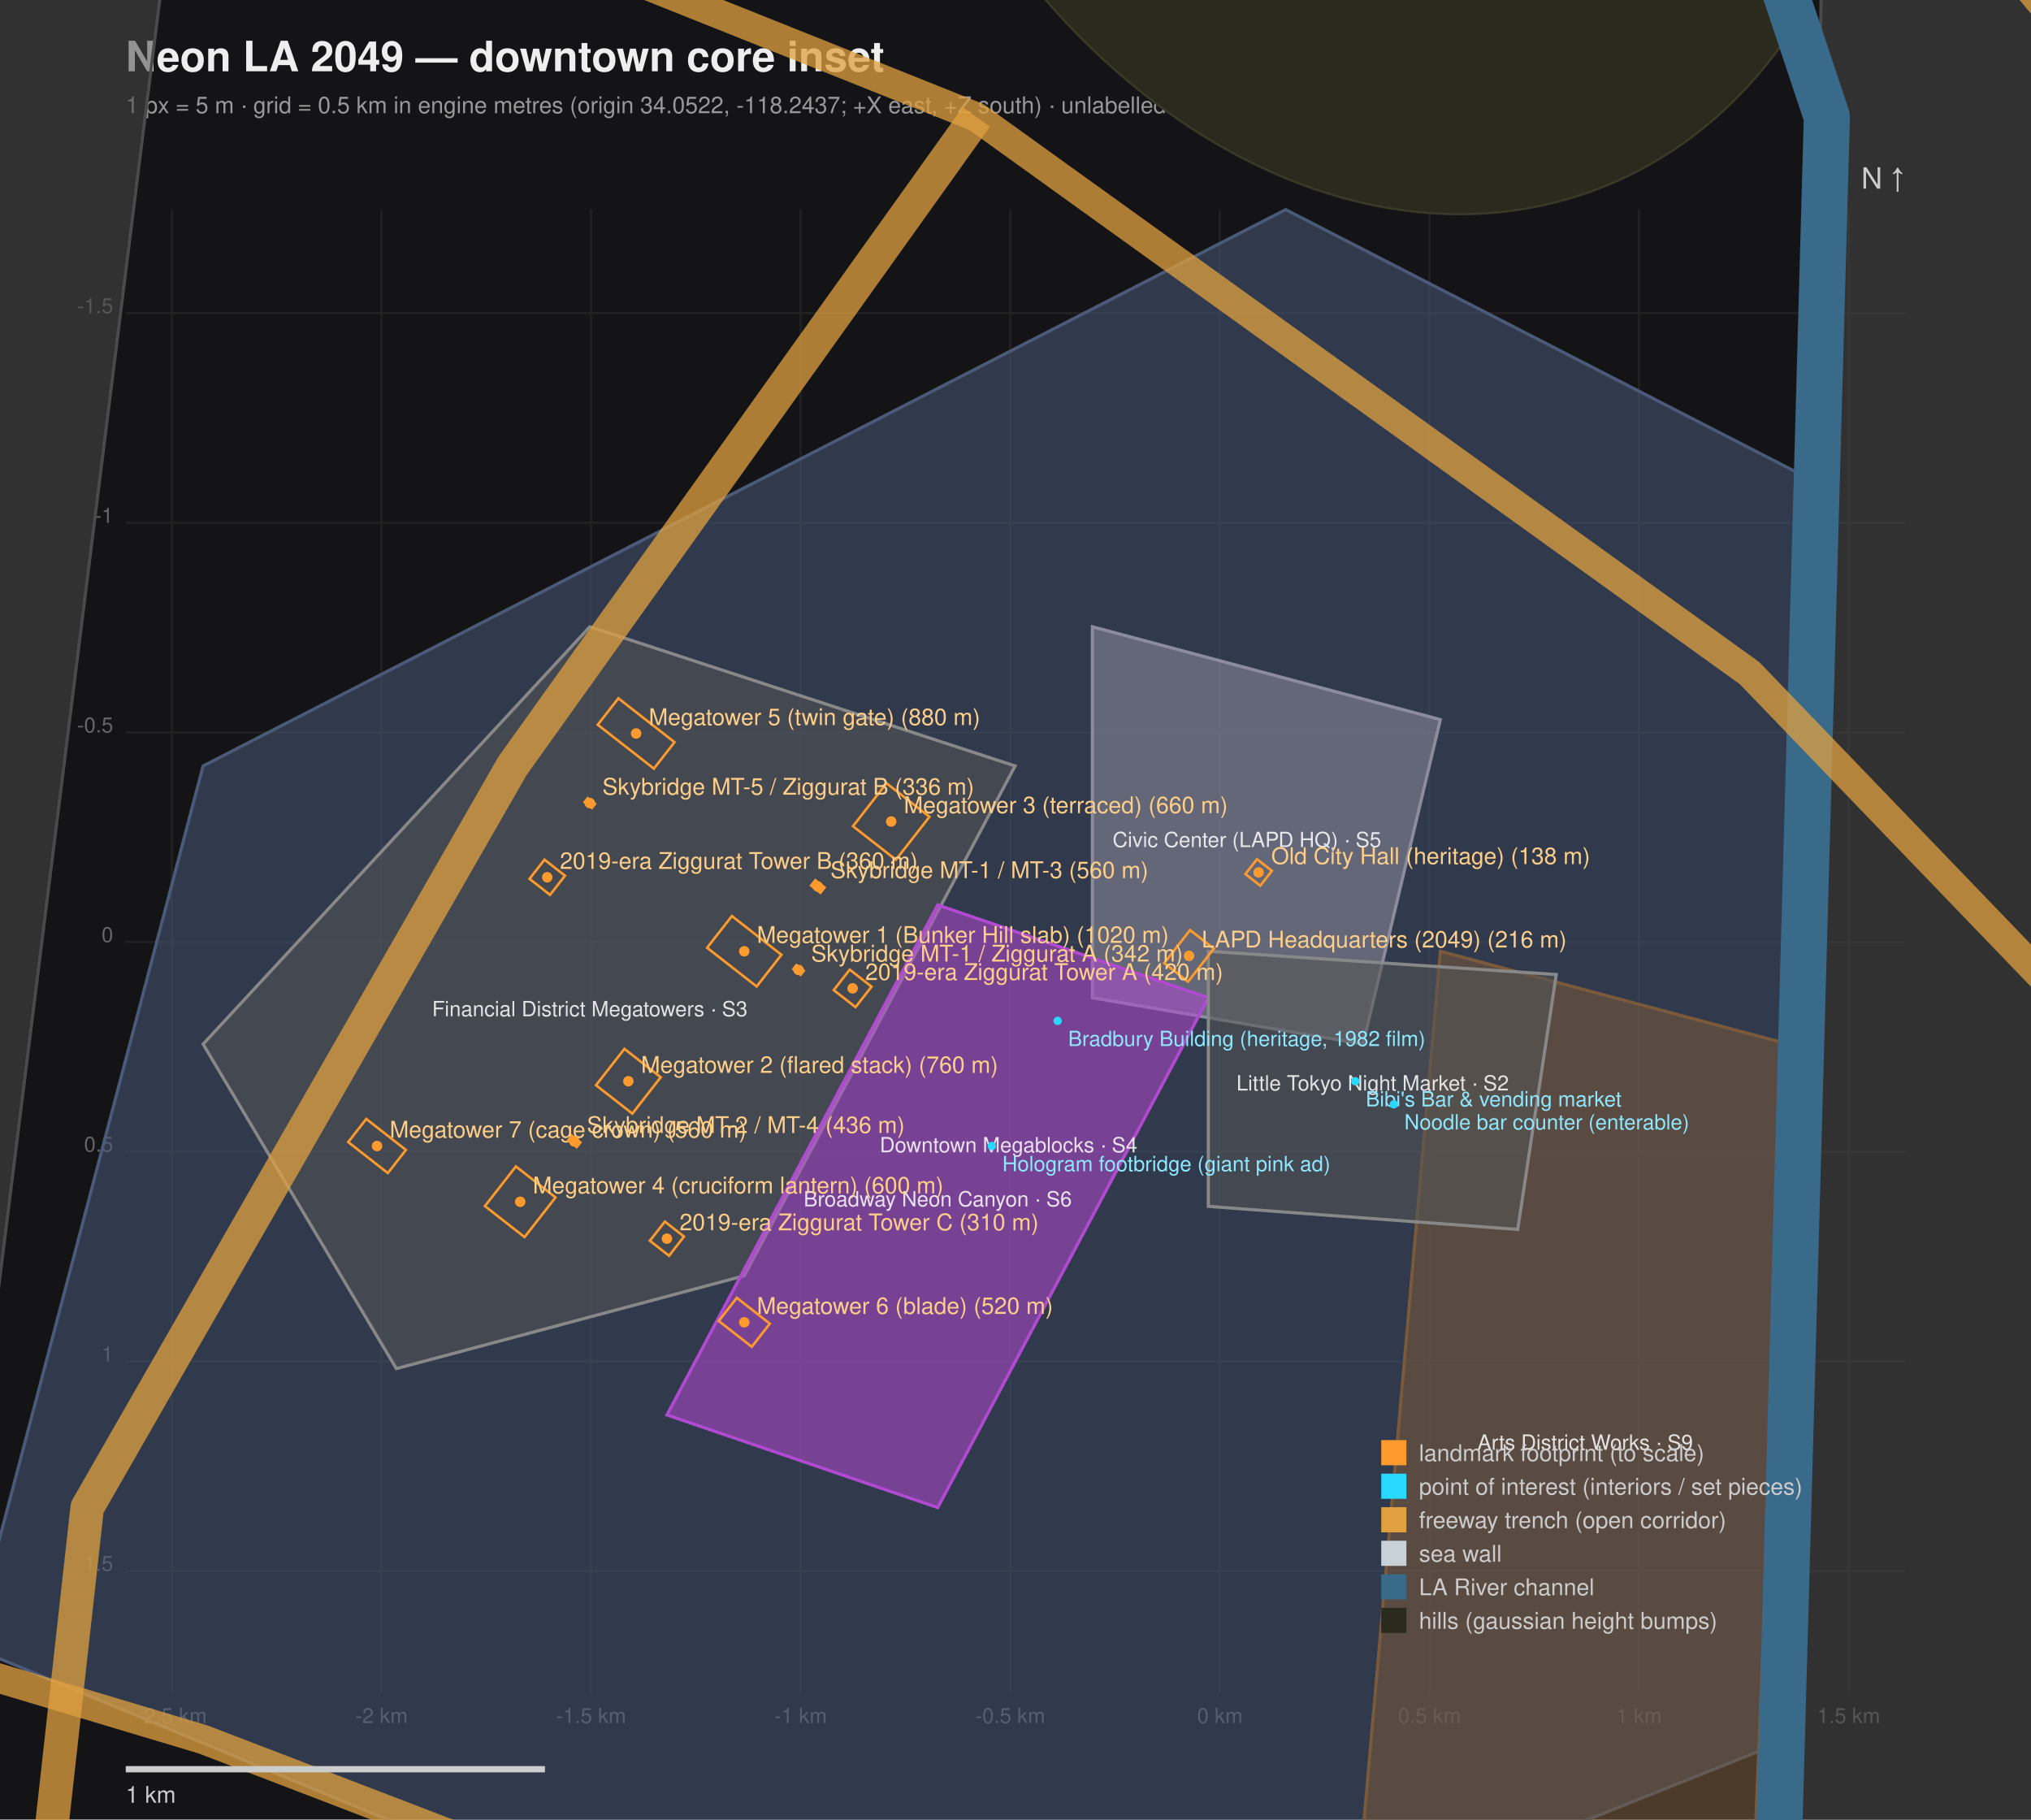
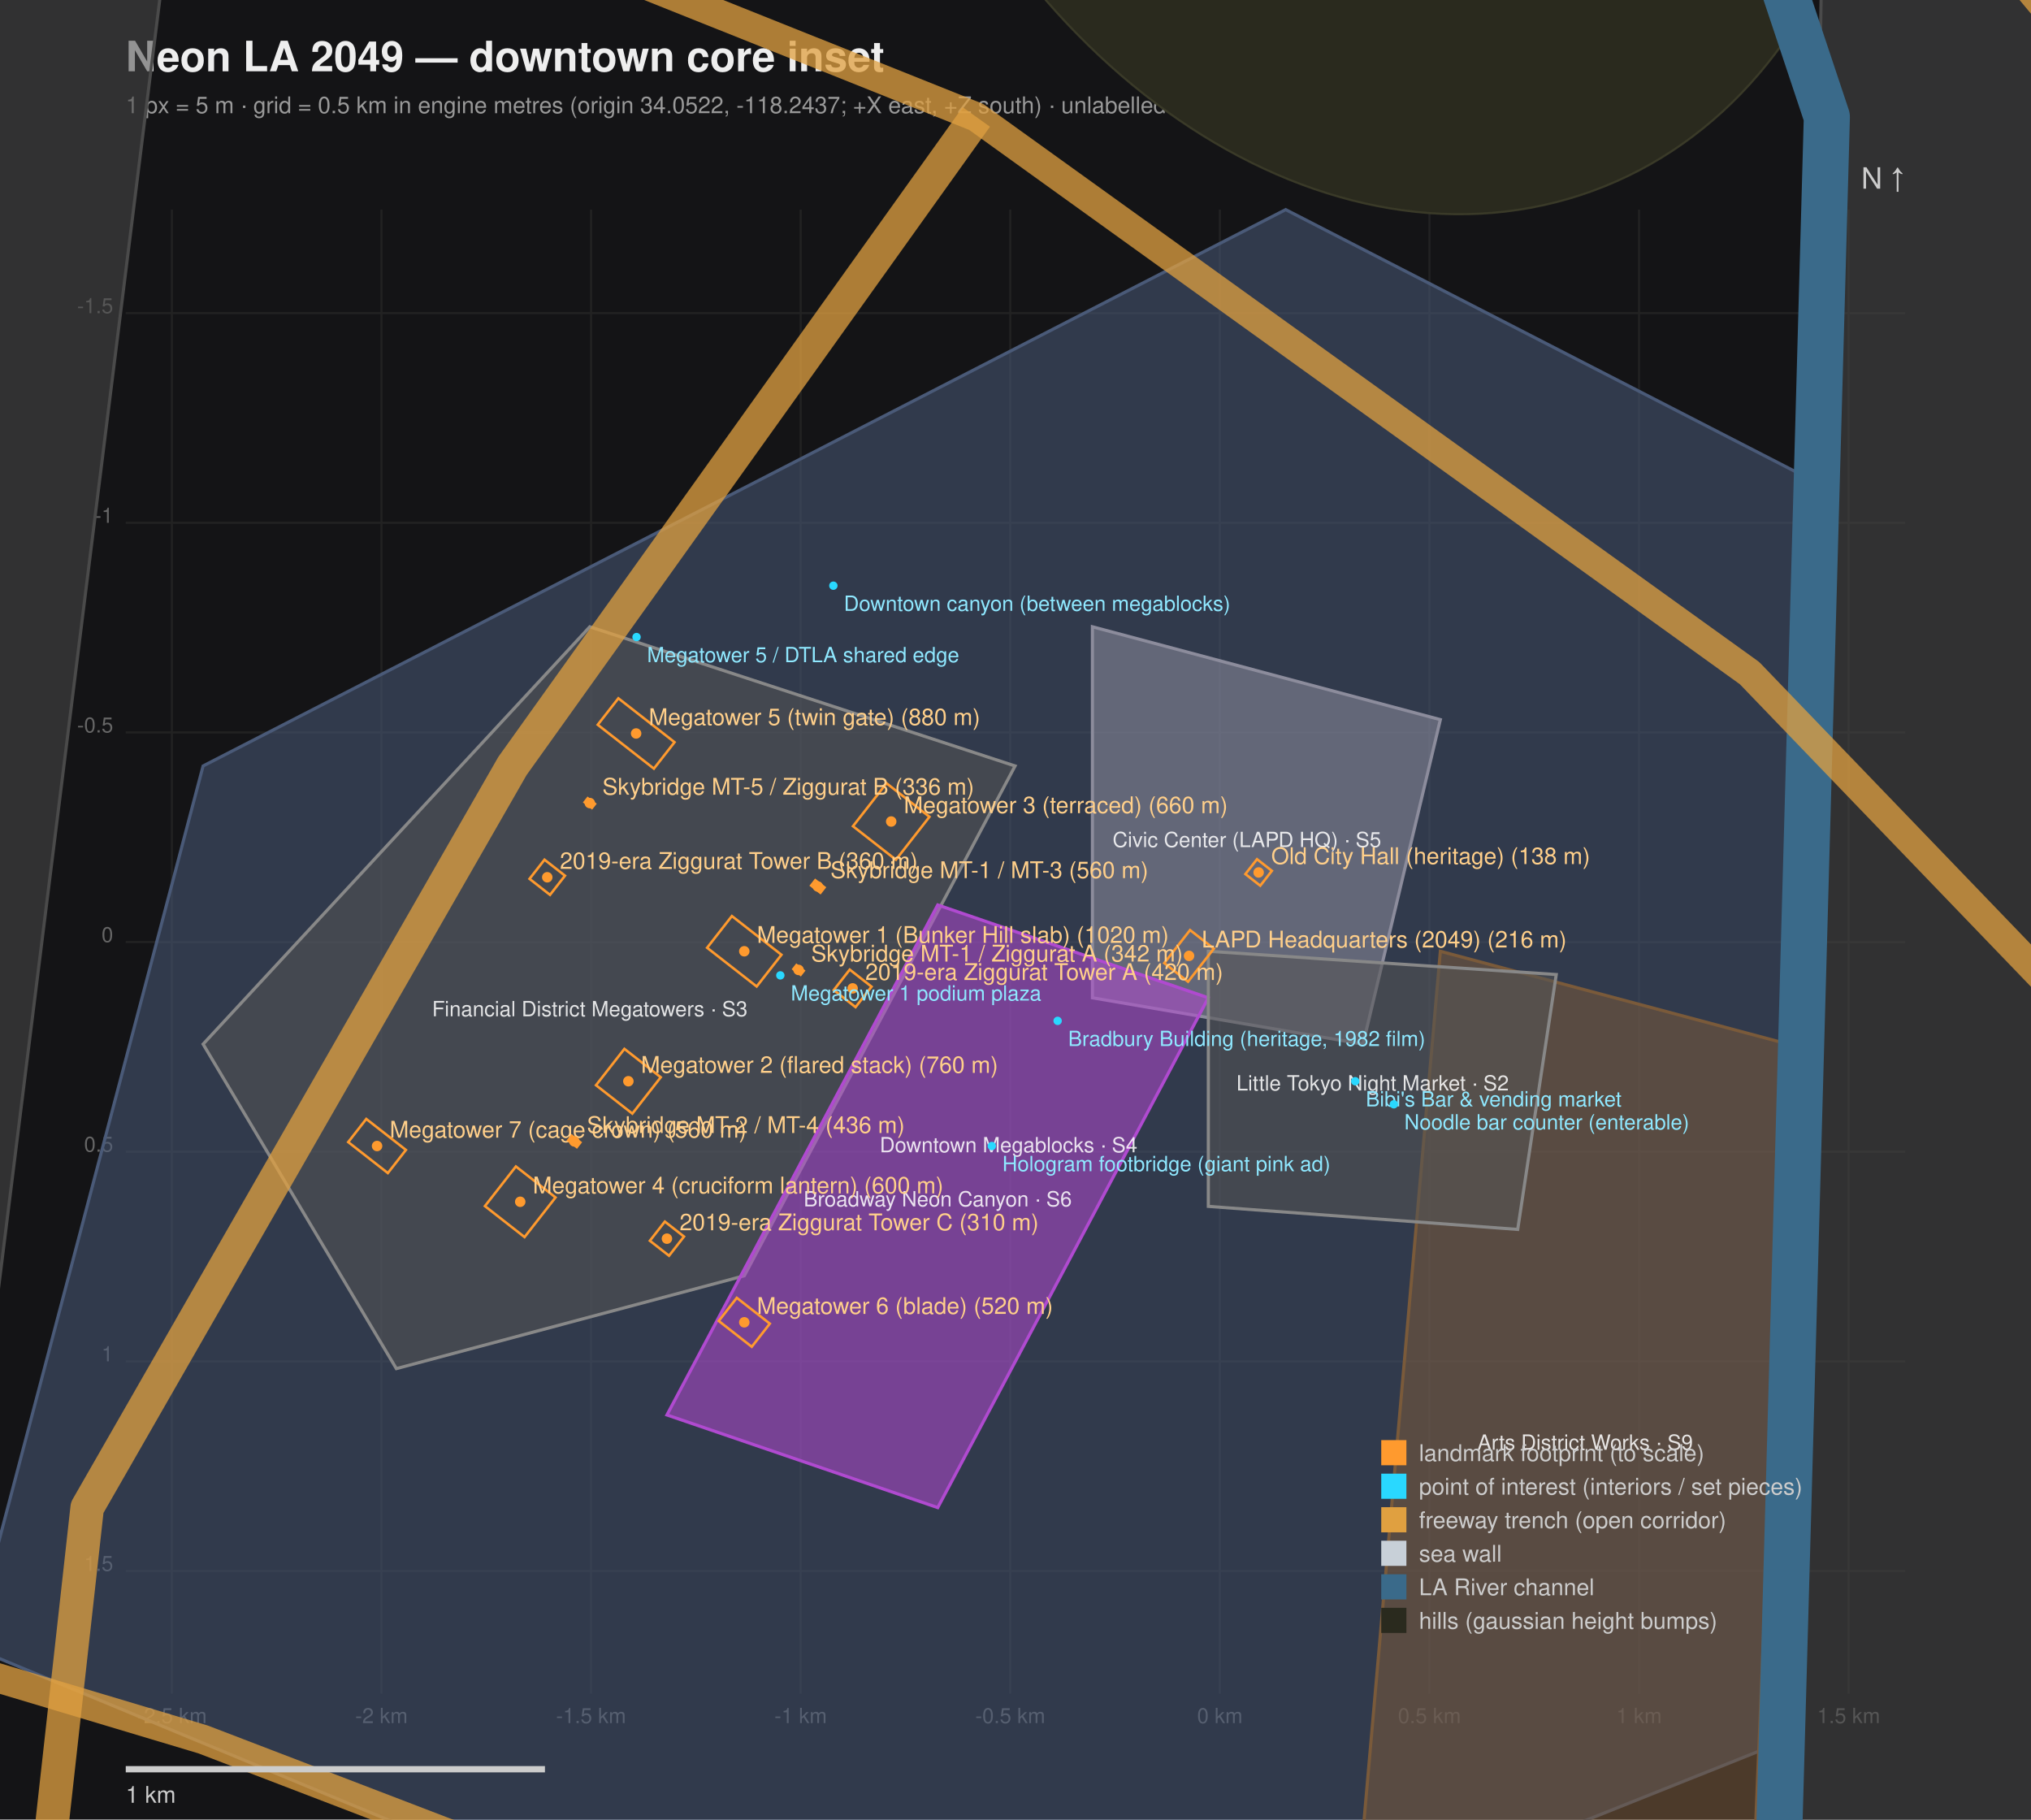
<svg xmlns="http://www.w3.org/2000/svg" width="969" height="868" viewBox="0 0 969 868" font-family="Helvetica, Arial, sans-serif">
  <rect width="969" height="868" fill="#141416" />
  <text x="60" y="34" fill="#eee" font-size="20" font-weight="bold">Neon LA 2049 — downtown core inset</text>
  <text x="60" y="54" fill="#999" font-size="11">1 px = 5 m · grid = 0.5 km in engine metres (origin 34.0522, -118.2437; +X east, +Z south) · unlabelled dark land = basin sprawl</text>
  <line x1="82.0" y1="100" x2="82.0" y2="808" stroke="#222" stroke-width="1" />
  <text x="82.0" y="822" fill="#666" font-size="10" text-anchor="middle">-2.5 km</text>
  <line x1="182.0" y1="100" x2="182.0" y2="808" stroke="#222" stroke-width="1" />
  <text x="182.0" y="822" fill="#666" font-size="10" text-anchor="middle">-2 km</text>
  <line x1="282.0" y1="100" x2="282.0" y2="808" stroke="#222" stroke-width="1" />
  <text x="282.0" y="822" fill="#666" font-size="10" text-anchor="middle">-1.5 km</text>
  <line x1="382.0" y1="100" x2="382.0" y2="808" stroke="#222" stroke-width="1" />
  <text x="382.0" y="822" fill="#666" font-size="10" text-anchor="middle">-1 km</text>
  <line x1="482.0" y1="100" x2="482.0" y2="808" stroke="#222" stroke-width="1" />
  <text x="482.0" y="822" fill="#666" font-size="10" text-anchor="middle">-0.5 km</text>
  <line x1="582.0" y1="100" x2="582.0" y2="808" stroke="#222" stroke-width="1" />
  <text x="582.0" y="822" fill="#666" font-size="10" text-anchor="middle">0 km</text>
  <line x1="682.0" y1="100" x2="682.0" y2="808" stroke="#222" stroke-width="1" />
  <text x="682.0" y="822" fill="#666" font-size="10" text-anchor="middle">0.5 km</text>
  <line x1="782.0" y1="100" x2="782.0" y2="808" stroke="#222" stroke-width="1" />
  <text x="782.0" y="822" fill="#666" font-size="10" text-anchor="middle">1 km</text>
  <line x1="882.0" y1="100" x2="882.0" y2="808" stroke="#222" stroke-width="1" />
  <text x="882.0" y="822" fill="#666" font-size="10" text-anchor="middle">1.5 km</text>
  <line x1="60" y1="149.4" x2="909" y2="149.4" stroke="#222" stroke-width="1" />
  <text x="54" y="149.4" fill="#666" font-size="10" text-anchor="end">-1.5</text>
  <line x1="60" y1="249.4" x2="909" y2="249.4" stroke="#222" stroke-width="1" />
  <text x="54" y="249.4" fill="#666" font-size="10" text-anchor="end">-1</text>
  <line x1="60" y1="349.4" x2="909" y2="349.4" stroke="#222" stroke-width="1" />
  <text x="54" y="349.4" fill="#666" font-size="10" text-anchor="end">-0.5</text>
  <line x1="60" y1="449.4" x2="909" y2="449.4" stroke="#222" stroke-width="1" />
  <text x="54" y="449.4" fill="#666" font-size="10" text-anchor="end">0</text>
  <line x1="60" y1="549.4" x2="909" y2="549.4" stroke="#222" stroke-width="1" />
  <text x="54" y="549.4" fill="#666" font-size="10" text-anchor="end">0.5</text>
  <line x1="60" y1="649.4" x2="909" y2="649.4" stroke="#222" stroke-width="1" />
  <text x="54" y="649.4" fill="#666" font-size="10" text-anchor="end">1</text>
  <line x1="60" y1="749.4" x2="909" y2="749.4" stroke="#222" stroke-width="1" />
  <text x="54" y="749.4" fill="#666" font-size="10" text-anchor="end">1.5</text>
  <ellipse cx="-4699.2" cy="-607.7" rx="1040" ry="640" transform="rotate(-15 -4699.2 -607.7)" fill="#2a2a1e" stroke="#3a3a28" />
  <ellipse cx="-3407.9" cy="-939.4" rx="960" ry="600" transform="rotate(-5 -3407.9 -939.4)" fill="#2a2a1e" stroke="#3a3a28" />
  <ellipse cx="-2301.1" cy="-1160.5" rx="920" ry="520" transform="rotate(0 -2301.1 -1160.5)" fill="#2a2a1e" stroke="#3a3a28" />
  <ellipse cx="-1286.6" cy="-1204.8" rx="840" ry="440" transform="rotate(5 -1286.6 -1204.8)" fill="#2a2a1e" stroke="#3a3a28" />
  <ellipse cx="-364.3" cy="-1271.1" rx="640" ry="520" transform="rotate(0 -364.3 -1271.1)" fill="#2a2a1e" stroke="#3a3a28" />
  <ellipse cx="650.3" cy="-209.6" rx="240" ry="320" transform="rotate(-20 650.3 -209.6)" fill="#2a2a1e" stroke="#3a3a28" />
  <ellipse cx="-1655.5" cy="1426.9" rx="360" ry="300" transform="rotate(0 -1655.5 1426.9)" fill="#2a2a1e" stroke="#3a3a28" />
  <ellipse cx="-1655.5" cy="6800.8" rx="1240" ry="920" transform="rotate(0 -1655.5 6800.8)" fill="#2a2a1e" stroke="#3a3a28" />
  <ellipse cx="2033.8" cy="5916.2" rx="180" ry="160" transform="rotate(0 2033.8 5916.2)" fill="#2a2a1e" stroke="#3a3a28" />
  <ellipse cx="3140.5" cy="1050.9" rx="480" ry="300" transform="rotate(0 3140.5 1050.9)" fill="#2a2a1e" stroke="#3a3a28" />
  <path d="M1664.8,940.4 L2863.8,1161.5 L2863.8,2709.5 L1664.8,2709.5 Z" fill="#6a4a2a" fill-opacity="0.55" stroke="#6a4a2a" stroke-width="1.5" />
  <path d="M-1194.4,984.6 L650.3,1050.9 L1019.2,3373.0 L-1194.4,3373.0 Z" fill="#4f6a5a" fill-opacity="0.55" stroke="#4f6a5a" stroke-width="1.5" />
  <path d="M1019.2,3373.0 L3786.2,3373.0 L3786.2,6026.8 L1019.2,6026.8 Z" fill="#4f6a5a" fill-opacity="0.55" stroke="#4f6a5a" stroke-width="1.5" />
  <path d="M-3592.4,-386.5 L96.9,-165.4 L-13.8,719.2 L-1194.4,984.6 L-2854.5,1825.0 L-3776.8,940.4 Z" fill="#4a4a4a" fill-opacity="0.55" stroke="#4a4a4a" stroke-width="1.5" />
  <path d="M-2485.6,3151.8 L1019.2,3373.0 L1019.2,6026.8 L-1747.7,5805.6 L-2116.7,4257.6 Z" fill="#6a4a2a" fill-opacity="0.55" stroke="#6a4a2a" stroke-width="1.5" />
  <path d="M1388.1,6026.8 L3417.2,6026.8 L3417.2,7243.1 L1388.1,7021.9 Z" fill="#4a5a78" fill-opacity="0.55" stroke="#4a5a78" stroke-width="1.5" />
  <path d="M871.6,-165.4 L2679.4,276.9 L2679.4,1161.5 L853.2,940.4 Z" fill="#4a4a4a" fill-opacity="0.55" stroke="#4a4a4a" stroke-width="1.5" />
  <path d="M613.4,100.0 L871.6,232.7 L853.2,829.8 L465.8,984.6 L-13.8,785.6 L96.9,365.4 Z" fill="#4a5a78" fill-opacity="0.55" stroke="#4a5a78" stroke-width="1.5" />
  <path d="M650.3,1095.2 L1664.8,1161.5 L1664.8,1935.5 L650.3,1935.5 Z" fill="#6a4a2a" fill-opacity="0.55" stroke="#6a4a2a" stroke-width="1.5" />
  <path d="M-1747.7,-828.8 L-87.6,-718.2 L96.9,-165.4 L-1932.2,-276.0 Z" fill="#a03a8a" fill-opacity="0.55" stroke="#a03a8a" stroke-width="1.5" />
  <path d="M-4699.2,608.6 L-3776.8,940.4 L-2854.5,1825.0 L-2485.6,2709.5 L-2024.4,4257.6 L-1747.7,5584.5 L-2208.9,5695.0 L-2393.4,4699.9 L-2854.5,3594.1 L-3444.8,2377.8 L-4145.8,1382.7 L-4975.9,807.7 Z" fill="#6e7a80" fill-opacity="0.55" stroke="#6e7a80" stroke-width="1.5" />
  <path d="M-456.5,6026.8 L2310.5,6026.8 L2310.5,7132.5 L650.3,7574.8 L-456.5,7796.0 Z" fill="#3a5a6a" fill-opacity="0.55" stroke="#3a5a6a" stroke-width="1.5" />
  <path d="M281.4,299.0 L484.3,365.4 L355.1,608.6 L189.1,652.9 L96.9,498.1 Z" fill="#555" fill-opacity="0.55" stroke="#888" stroke-width="1.5" />
  <path d="M521.2,299.0 L687.2,343.3 L650.3,498.1 L521.2,476.0 Z" fill="#8c8c9c" fill-opacity="0.55" stroke="#8c8c9c" stroke-width="1.5" />
  <path d="M447.4,431.7 L576.5,476.0 L447.4,719.2 L318.2,675.0 Z" fill="#b04ad0" fill-opacity="0.55" stroke="#b04ad0" stroke-width="1.5" />
  <path d="M687.2,453.8 L853.2,498.1 L834.7,940.4 L650.3,874.0 Z" fill="#7a5a3a" fill-opacity="0.55" stroke="#7a5a3a" stroke-width="1.5" />
  <path d="M-2854.5,2643.2 L-1932.2,2643.2 L-1932.2,3151.8 L-2854.5,3151.8 Z" fill="#3a6a8a" fill-opacity="0.55" stroke="#3a6a8a" stroke-width="1.5" />
  <path d="M576.5,453.8 L742.5,464.9 L724.1,586.5 L576.5,575.5 Z" fill="#555" fill-opacity="0.55" stroke="#888" stroke-width="1.5" />
  <path d="M2642.5,4611.4 L2937.6,4611.4 L2937.6,4854.7 L2642.5,4854.7 Z" fill="#c06a3a" fill-opacity="0.55" stroke="#c06a3a" stroke-width="1.5" />
  <path d="M-5990.4,719.2 L-5621.5,719.2 L-4883.6,807.7 L-4422.5,1050.9 L-4108.9,1382.7 L-3813.7,1714.4 L-3592.4,2046.1 L-3371.0,2355.7 L-3223.4,2643.2 L-3002.1,3151.8 L-2799.2,3594.1 L-2540.9,4147.0 L-2319.6,4699.9 L-2153.6,5142.2 L-2153.6,5584.5 L-2245.8,5916.2 L-2485.6,6247.9 L-2743.8,6690.2 L-2485.6,7243.1 L-1932.2,7685.4 L-1378.8,7906.5 L-641.0,8017.1 L-179.8,8017.1 L281.4,7906.5 L650.3,7574.8 L1203.7,7243.1 L1664.8,7021.9 L2126.0,6867.1 L2771.6,7132.5 L3232.8,7464.2 L3970.6,8017.1 L4339.6,8459.4 L4524.0,8680.5 L4524.0,10449.7 L-7835.0,10449.7 L-7835.0,719.2 Z" fill="#0c1a26" stroke="#2a4a66" stroke-width="1" />
  <path d="M-87.6,-1824.0 L650.3,-607.7 L871.6,55.8 L853.2,719.2 L834.7,1382.7 L1480.4,2156.7 L1757.1,3151.8 L1757.1,4478.7 L1295.9,5805.6 L1295.9,6800.8" fill="none" stroke="#3a6a8a" stroke-width="22" stroke-linejoin="round" />
  <path d="M-4016.6,1349.5 L-3223.4,1095.2 L-2301.1,918.2 L-1747.7,874.0 L-1009.9,785.6 L-272.0,719.2 L96.9,829.8 L558.1,1006.7 L1019.2,1050.9 L1572.6,829.8 L2310.5,166.3" fill="none" stroke="#e0a040" stroke-opacity="0.75" stroke-width="14" stroke-linejoin="round" />
  <text x="-272.0" y="719.2" fill="#e0a040" font-size="10" dx="4">I-10</text>
  <path d="M465.8,55.8 L244.5,365.4 L41.6,719.2 L4.7,1050.9 L-106.0,1825.0 L-106.0,3151.8 L-198.2,4478.7 L-272.0,6026.8 L-179.8,7353.7" fill="none" stroke="#e0a040" stroke-opacity="0.75" stroke-width="16" stroke-linejoin="round" />
  <text x="-106.0" y="1825.0" fill="#e0a040" font-size="10" dx="4">I-110</text>
  <path d="M-1747.7,-1713.4 L-1378.8,-1271.1 L-1009.9,-607.7 L-364.3,-276.0 L465.8,55.8 L834.7,321.1 L1111.4,608.6" fill="none" stroke="#e0a040" stroke-opacity="0.75" stroke-width="14" stroke-linejoin="round" />
  <text x="-364.3" y="-276.0" fill="#e0a040" font-size="10" dx="4">US-101</text>
  <path d="M-3592.4,-1934.6 L-3131.2,55.8 L-2762.3,940.4 L-2301.1,1825.0 L-1932.2,2709.5 L-1747.7,3151.8 L-1194.4,4036.4 L-272.0,4699.9 L1019.2,5252.7 L2310.5,5473.9 L3232.8,5805.6 L4155.1,6247.9" fill="none" stroke="#e0a040" stroke-opacity="0.75" stroke-width="16" stroke-linejoin="round" />
  <text x="-1194.4" y="4036.4" fill="#e0a040" font-size="10" dx="4">I-405</text>
  <path d="M96.9,-1271.1 L465.8,-607.7 L1019.2,55.8 L1203.7,719.2 L1572.6,1095.2 L2494.9,1825.0 L3232.8,2488.4 L4155.1,3151.8" fill="none" stroke="#e0a040" stroke-opacity="0.75" stroke-width="14" stroke-linejoin="round" />
  <text x="1572.6" y="1095.2" fill="#e0a040" font-size="10" dx="4">I-5</text>
  <path d="M-2116.7,3151.8 L-87.6,3151.8 L1388.1,3373.0 L2863.8,3594.1 L4155.1,3704.7" fill="none" stroke="#e0a040" stroke-opacity="0.75" stroke-width="14" stroke-linejoin="round" />
  <text x="1388.1" y="3373.0" fill="#e0a040" font-size="10" dx="4">I-105</text>
  <path d="M1941.5,166.3 L1941.5,1050.9 L1941.5,2709.5 L1572.6,4257.6 L1295.9,6026.8 L1388.1,6690.2" fill="none" stroke="#e0a040" stroke-opacity="0.75" stroke-width="14" stroke-linejoin="round" />
  <text x="1572.6" y="4257.6" fill="#e0a040" font-size="10" dx="4">I-710</text>
  <path d="M-5252.5,752.4 L-4865.2,840.8 L-4394.8,1084.1 L-4075.7,1409.2 L-3786.1,1736.5 L-3561.0,2063.8 L-3337.8,2366.8 L-3190.2,2654.3 L-2968.9,3156.3 L-2762.3,3598.6 L-2504.0,4147.0 L-2282.7,4695.5 L-2116.7,5131.1 L-2113.0,5573.4 L-2162.8,5849.8" fill="none" stroke="#c8d0d8" stroke-width="25" stroke-linejoin="round" />
  <text x="-3190.2" y="2654.3" fill="#c8d0d8" font-size="11" dx="-8" text-anchor="end">Sepulveda Sea Wall (90 m)</text>
  <path d="M-364.3,7840.2 L244.5,7840.2 L631.8,7508.5 L1185.2,7187.8 L1655.6,6966.6 L2126.0,6822.9 L2790.1,7088.3 L3251.2,7420.0 L3989.1,7972.9" fill="none" stroke="#c8d0d8" stroke-width="21" stroke-linejoin="round" />
  <text x="1655.6" y="6966.6" fill="#c8d0d8" font-size="11" dx="-8" text-anchor="end">Harbor Sea Wall (southern continuation) (75 m)</text>
  <text x="481.2" y="549.7" fill="#fff" fill-opacity="0.85" font-size="10" text-anchor="middle">Downtown Megablocks · S4</text>
  <text x="281.4" y="484.8" fill="#fff" fill-opacity="0.85" font-size="10" text-anchor="middle">Financial District Megatowers · S3</text>
  <text x="594.9" y="404.1" fill="#fff" fill-opacity="0.85" font-size="10" text-anchor="middle">Civic Center (LAPD HQ) · S5</text>
  <text x="654.9" y="520.2" fill="#fff" fill-opacity="0.85" font-size="10" text-anchor="middle">Little Tokyo Night Market · S2</text>
  <text x="447.4" y="575.5" fill="#fff" fill-opacity="0.85" font-size="10" text-anchor="middle">Broadway Neon Canyon · S6</text>
  <text x="756.3" y="691.6" fill="#fff" fill-opacity="0.85" font-size="10" text-anchor="middle">Arts District Works · S9</text>
  <text x="1157.6" y="1531.9" fill="#fff" fill-opacity="0.85" font-size="10" text-anchor="middle">Wallace Corporation Precinct (Vernon) · S7</text>
  <text x="2264.3" y="1880.2" fill="#fff" fill-opacity="0.85" font-size="10" text-anchor="middle">Southeast Refinery Belt · S15</text>
  <text x="-179.8" y="2195.4" fill="#fff" fill-opacity="0.85" font-size="10" text-anchor="middle">South LA Megablocks · S12</text>
  <text x="2402.7" y="4699.9" fill="#fff" fill-opacity="0.85" font-size="10" text-anchor="middle">Lakewood / Downey Megablocks · S11</text>
  <text x="2790.1" y="4733.1" fill="#fff" fill-opacity="0.85" font-size="10" text-anchor="middle">K's Megablock · S8</text>
  <text x="-1889.2" y="652.9" fill="#fff" fill-opacity="0.85" font-size="10" text-anchor="middle">Westside Sprawl (Mid-Wilshire to Culver) · S13</text>
  <text x="-917.7" y="-497.1" fill="#fff" fill-opacity="0.85" font-size="10" text-anchor="middle">Hollywood Entertainment Strip · S16</text>
  <text x="-3134.3" y="2873.6" fill="#fff" fill-opacity="0.85" font-size="10" text-anchor="middle">Grey Coast (behind the Sea Wall) · S10</text>
  <text x="-2393.4" y="2897.5" fill="#fff" fill-opacity="0.85" font-size="10" text-anchor="middle">LAX Off-World Spaceport · S17</text>
  <text x="-862.3" y="4523.0" fill="#fff" fill-opacity="0.85" font-size="10" text-anchor="middle">South Bay Refineries · S18</text>
  <text x="871.6" y="6911.4" fill="#fff" fill-opacity="0.85" font-size="10" text-anchor="middle">Harbor &amp; Container Port · S19</text>
  <text x="2402.7" y="6579.6" fill="#fff" fill-opacity="0.85" font-size="10" text-anchor="middle">Long Beach Secondary Core · S20</text>
  <text x="1770.9" y="553.4" fill="#fff" fill-opacity="0.85" font-size="10" text-anchor="middle">East LA Sprawl · S21</text>
  <rect x="1068.1" y="1173.2" width="640" height="640" transform="rotate(0 1388.1 1493.2)" fill="none" stroke="#ff9a2e" stroke-width="1.2" />
  <circle cx="1388.1" cy="1493.2" r="2.5" fill="#ff9a2e" />
  <text x="1388.1" y="1493.2" dx="6" dy="-4" fill="#ffcf8a" font-size="11">Wallace Corporation Earth Headquarters (3500 m)</text>
  <rect x="1481.3" y="904.4" width="72" height="72" transform="rotate(0 1517.3 940.4)" fill="none" stroke="#ff9a2e" stroke-width="1.2" />
  <circle cx="1517.3" cy="940.4" r="2.5" fill="#ff9a2e" />
  <text x="1517.3" y="940.4" dx="6" dy="-4" fill="#ffcf8a" font-size="11">Wallace Tower A (1400 m)</text>
  <rect x="1687.2" y="1880.4" width="66" height="66" transform="rotate(0 1720.2 1913.4)" fill="none" stroke="#ff9a2e" stroke-width="1.2" />
  <circle cx="1720.2" cy="1913.4" r="2.5" fill="#ff9a2e" />
  <text x="1720.2" y="1913.4" dx="6" dy="-4" fill="#ffcf8a" font-size="11">Wallace Tower B (1250 m)</text>
  <rect x="841.6" y="2016.1" width="60" height="60" transform="rotate(0 871.6 2046.1)" fill="none" stroke="#ff9a2e" stroke-width="1.2" />
  <circle cx="871.6" cy="2046.1" r="2.5" fill="#ff9a2e" />
  <text x="871.6" y="2046.1" dx="6" dy="-4" fill="#ffcf8a" font-size="11">Wallace Tower C (1100 m)</text>
  <rect x="1998.8" y="1678.2" width="236" height="236" transform="rotate(45 2116.8 1796.2)" fill="none" stroke="#ff9a2e" stroke-width="1.2" />
  <circle cx="2116.8" cy="1796.2" r="2.5" fill="#ff9a2e" />
  <text x="2116.8" y="1796.2" dx="6" dy="-4" fill="#ffcf8a" font-size="11">Old Corporate Pyramid (north) (1000 m)</text>
  <rect x="2235.7" y="1893.9" width="216" height="216" transform="rotate(45 2343.7 2001.9)" fill="none" stroke="#ff9a2e" stroke-width="1.2" />
  <circle cx="2343.7" cy="2001.9" r="2.5" fill="#ff9a2e" />
  <text x="2343.7" y="2001.9" dx="6" dy="-4" fill="#ffcf8a" font-size="11">Old Corporate Pyramid (south) (860 m)</text>
  <rect x="560.1" y="446" width="14.4" height="20" transform="rotate(38 567.3 456.0)" fill="none" stroke="#ff9a2e" stroke-width="1.2" />
  <circle cx="567.3" cy="456.0" r="2.5" fill="#ff9a2e" />
  <text x="567.3" y="456.0" dx="6" dy="-4" fill="#ffcf8a" font-size="11">LAPD Headquarters (2049) (216 m)</text>
  <rect x="596" y="411.7" width="9" height="9" transform="rotate(38 600.5 416.2)" fill="none" stroke="#ff9a2e" stroke-width="1.2" />
  <circle cx="600.5" cy="416.2" r="2.5" fill="#ff9a2e" />
  <text x="600.5" y="416.2" dx="6" dy="-4" fill="#ffcf8a" font-size="11">Old City Hall (heritage) (138 m)</text>
  <rect x="340.1" y="444.2" width="30" height="19.2" transform="rotate(38 355.1 453.8)" fill="none" stroke="#ff9a2e" stroke-width="1.2" />
  <circle cx="355.1" cy="453.8" r="2.5" fill="#ff9a2e" />
  <text x="355.1" y="453.8" dx="6" dy="-4" fill="#ffcf8a" font-size="11">Megatower 1 (Bunker Hill slab) (1020 m)</text>
  <rect x="288.8" y="504.8" width="22" height="22" transform="rotate(38 299.8 515.8)" fill="none" stroke="#ff9a2e" stroke-width="1.2" />
  <circle cx="299.8" cy="515.8" r="2.5" fill="#ff9a2e" />
  <text x="299.8" y="515.8" dx="6" dy="-4" fill="#ffcf8a" font-size="11">Megatower 2 (flared stack) (760 m)</text>
  <rect x="412.2" y="378.9" width="26" height="26" transform="rotate(38 425.2 391.9)" fill="none" stroke="#ff9a2e" stroke-width="1.2" />
  <circle cx="425.2" cy="391.9" r="2.5" fill="#ff9a2e" />
  <text x="425.2" y="391.9" dx="6" dy="-4" fill="#ffcf8a" font-size="11">Megatower 3 (terraced) (660 m)</text>
  <rect x="236.2" y="561.3" width="24" height="24" transform="rotate(38 248.2 573.3)" fill="none" stroke="#ff9a2e" stroke-width="1.2" />
  <circle cx="248.2" cy="573.3" r="2.5" fill="#ff9a2e" />
  <text x="248.2" y="573.3" dx="6" dy="-4" fill="#ffcf8a" font-size="11">Megatower 4 (cruciform lantern) (600 m)</text>
  <rect x="286.5" y="341.9" width="34" height="16" transform="rotate(38 303.5 349.9)" fill="none" stroke="#ff9a2e" stroke-width="1.2" />
  <circle cx="303.5" cy="349.9" r="2.5" fill="#ff9a2e" />
  <text x="303.5" y="349.9" dx="6" dy="-4" fill="#ffcf8a" font-size="11">Megatower 5 (twin gate) (880 m)</text>
  <rect x="345.1" y="623.8" width="20" height="14" transform="rotate(38 355.1 630.8)" fill="none" stroke="#ff9a2e" stroke-width="1.2" />
  <circle cx="355.1" cy="630.8" r="2.5" fill="#ff9a2e" />
  <text x="355.1" y="630.8" dx="6" dy="-4" fill="#ffcf8a" font-size="11">Megatower 6 (blade) (520 m)</text>
  <rect x="167.9" y="539.7" width="24" height="14" transform="rotate(38 179.9 546.7)" fill="none" stroke="#ff9a2e" stroke-width="1.2" />
  <circle cx="179.9" cy="546.7" r="2.5" fill="#ff9a2e" />
  <text x="179.9" y="546.7" dx="6" dy="-4" fill="#ffcf8a" font-size="11">Megatower 7 (cage crown) (560 m)</text>
  <rect x="400.2" y="465.3" width="13.2" height="12.4" transform="rotate(38 406.8 471.5)" fill="none" stroke="#ff9a2e" stroke-width="1.2" />
  <circle cx="406.8" cy="471.5" r="2.5" fill="#ff9a2e" />
  <text x="406.8" y="471.5" dx="6" dy="-4" fill="#ffcf8a" font-size="11">2019-era Ziggurat Tower A (420 m)</text>
  <rect x="254.9" y="412.7" width="12.4" height="11.6" transform="rotate(38 261.1 418.5)" fill="none" stroke="#ff9a2e" stroke-width="1.2" />
  <circle cx="261.1" cy="418.5" r="2.5" fill="#ff9a2e" />
  <text x="261.1" y="418.5" dx="6" dy="-4" fill="#ffcf8a" font-size="11">2019-era Ziggurat Tower B (360 m)</text>
  <rect x="312.4" y="585.1" width="11.6" height="11.6" transform="rotate(38 318.2 590.9)" fill="none" stroke="#ff9a2e" stroke-width="1.2" />
  <circle cx="318.2" cy="590.9" r="2.5" fill="#ff9a2e" />
  <text x="318.2" y="590.9" dx="6" dy="-4" fill="#ffcf8a" font-size="11">2019-era Ziggurat Tower C (310 m)</text>
  <rect x="378.8" y="461.5" width="4.4" height="2.4" transform="rotate(38 381.0 462.7)" fill="none" stroke="#ff9a2e" stroke-width="1.2" />
  <circle cx="381.0" cy="462.7" r="2.5" fill="#ff9a2e" />
  <text x="381.0" y="462.7" dx="6" dy="-4" fill="#ffcf8a" font-size="11">Skybridge MT-1 / Ziggurat A (342 m)</text>
  <rect x="271.4" y="543.1" width="5.2" height="2.8" transform="rotate(38 274.0 544.5)" fill="none" stroke="#ff9a2e" stroke-width="1.2" />
  <circle cx="274.0" cy="544.5" r="2.5" fill="#ff9a2e" />
  <text x="274.0" y="544.5" dx="6" dy="-4" fill="#ffcf8a" font-size="11">Skybridge MT-2 / MT-4 (436 m)</text>
  <rect x="279.2" y="381.9" width="4.4" height="2.4" transform="rotate(38 281.4 383.1)" fill="none" stroke="#ff9a2e" stroke-width="1.2" />
  <circle cx="281.4" cy="383.1" r="2.5" fill="#ff9a2e" />
  <text x="281.4" y="383.1" dx="6" dy="-4" fill="#ffcf8a" font-size="11">Skybridge MT-5 / Ziggurat B (336 m)</text>
  <rect x="387.4" y="421.3" width="5.6" height="3.2" transform="rotate(38 390.2 422.9)" fill="none" stroke="#ff9a2e" stroke-width="1.2" />
  <circle cx="390.2" cy="422.9" r="2.5" fill="#ff9a2e" />
  <text x="390.2" y="422.9" dx="6" dy="-4" fill="#ffcf8a" font-size="11">Skybridge MT-1 / MT-3 (560 m)</text>
  <rect x="2767.1" y="4724.6" width="46" height="17" transform="rotate(0 2790.1 4733.1)" fill="none" stroke="#ff9a2e" stroke-width="1.2" />
  <circle cx="2790.1" cy="4733.1" r="2.5" fill="#ff9a2e" />
  <text x="2790.1" y="4733.1" dx="6" dy="-4" fill="#ffcf8a" font-size="11">K's Apartment Megabuilding (185 m)</text>
  <rect x="-2717.9" y="2765.3" width="520" height="260" transform="rotate(0 -2457.9 2895.3)" fill="none" stroke="#ff9a2e" stroke-width="1.2" />
  <circle cx="-2457.9" cy="2895.3" r="2.5" fill="#ff9a2e" />
  <text x="-2457.9" y="2895.3" dx="6" dy="-4" fill="#ffcf8a" font-size="11">LAX Off-World Launch Gantries (420 m)</text>
  <rect x="-2534.9" y="3439.9" width="320" height="220" transform="rotate(0 -2374.9 3549.9)" fill="none" stroke="#ff9a2e" stroke-width="1.2" />
  <circle cx="-2374.9" cy="3549.9" r="2.5" fill="#ff9a2e" />
  <text x="-2374.9" y="3549.9" dx="6" dy="-4" fill="#ffcf8a" font-size="11">El Segundo Refinery Flare Stacks (140 m)</text>
  <circle cx="646.6" cy="515.8" r="2" fill="#29d8ff" />
  <text x="646.6" y="515.8" dx="5" dy="12" fill="#8fe8ff" font-size="10">Bibi's Bar &amp; vending market</text>
  <circle cx="665.0" cy="526.8" r="2" fill="#29d8ff" />
  <text x="665.0" y="526.8" dx="5" dy="12" fill="#8fe8ff" font-size="10">Noodle bar counter (enterable)</text>
  <circle cx="473.2" cy="546.7" r="2" fill="#29d8ff" />
  <text x="473.2" y="546.7" dx="5" dy="12" fill="#8fe8ff" font-size="10">Hologram footbridge (giant pink ad)</text>
  <circle cx="504.6" cy="487.0" r="2" fill="#29d8ff" />
  <text x="504.6" y="487.0" dx="5" dy="12" fill="#8fe8ff" font-size="10">Bradbury Building (heritage, 1982 film)</text>
  <circle cx="2790.1" cy="4733.1" r="2" fill="#29d8ff" />
  <text x="2790.1" y="4733.1" dx="5" dy="12" fill="#8fe8ff" font-size="10">K's apartment (enterable)</text>
  <circle cx="-3168.1" cy="2576.9" r="2" fill="#29d8ff" />
  <text x="-3168.1" y="2576.9" dx="5" dy="12" fill="#8fe8ff" font-size="10">Sea wall finale site</text>
+   <circle cx="397.6" cy="279.4" r="2" fill="#29d8ff" />
+   <text x="397.6" y="279.4" dx="5" dy="12" fill="#8fe8ff" font-size="10">Downtown canyon (between megablocks)</text>
+   <circle cx="372.3" cy="465.3" r="2" fill="#29d8ff" />
+   <text x="372.3" y="465.3" dx="5" dy="12" fill="#8fe8ff" font-size="10">Megatower 1 podium plaza</text>
+   <circle cx="303.7" cy="303.9" r="2" fill="#29d8ff" />
+   <text x="303.7" y="303.9" dx="5" dy="12" fill="#8fe8ff" font-size="10">Megatower 5 / DTLA shared edge</text>
  <circle cx="3970.6" cy="7353.7" r="2" fill="#29d8ff" />
  <text x="3970.6" y="7353.7" dx="5" dy="12" fill="#8fe8ff" font-size="10">Southern exit toward the San Diego trash mesa (out of bounds)</text>
  <rect x="659" y="687" width="12" height="12" fill="#ff9a2e" />
  <text x="677" y="697" fill="#ccc" font-size="11">landmark footprint (to scale)</text>
  <rect x="659" y="703" width="12" height="12" fill="#29d8ff" />
  <text x="677" y="713" fill="#ccc" font-size="11">point of interest (interiors / set pieces)</text>
  <rect x="659" y="719" width="12" height="12" fill="#e0a040" />
  <text x="677" y="729" fill="#ccc" font-size="11">freeway trench (open corridor)</text>
  <rect x="659" y="735" width="12" height="12" fill="#c8d0d8" />
  <text x="677" y="745" fill="#ccc" font-size="11">sea wall</text>
  <rect x="659" y="751" width="12" height="12" fill="#3a6a8a" />
  <text x="677" y="761" fill="#ccc" font-size="11">LA River channel</text>
  <rect x="659" y="767" width="12" height="12" fill="#2a2a1e" />
  <text x="677" y="777" fill="#ccc" font-size="11">hills (gaussian height bumps)</text>
  <line x1="60" y1="844" x2="260" y2="844" stroke="#ccc" stroke-width="3" />
  <text x="60" y="860" fill="#ccc" font-size="11">1 km</text>
  <text x="909" y="90" fill="#ccc" font-size="14" text-anchor="end">N ↑</text>
</svg>
